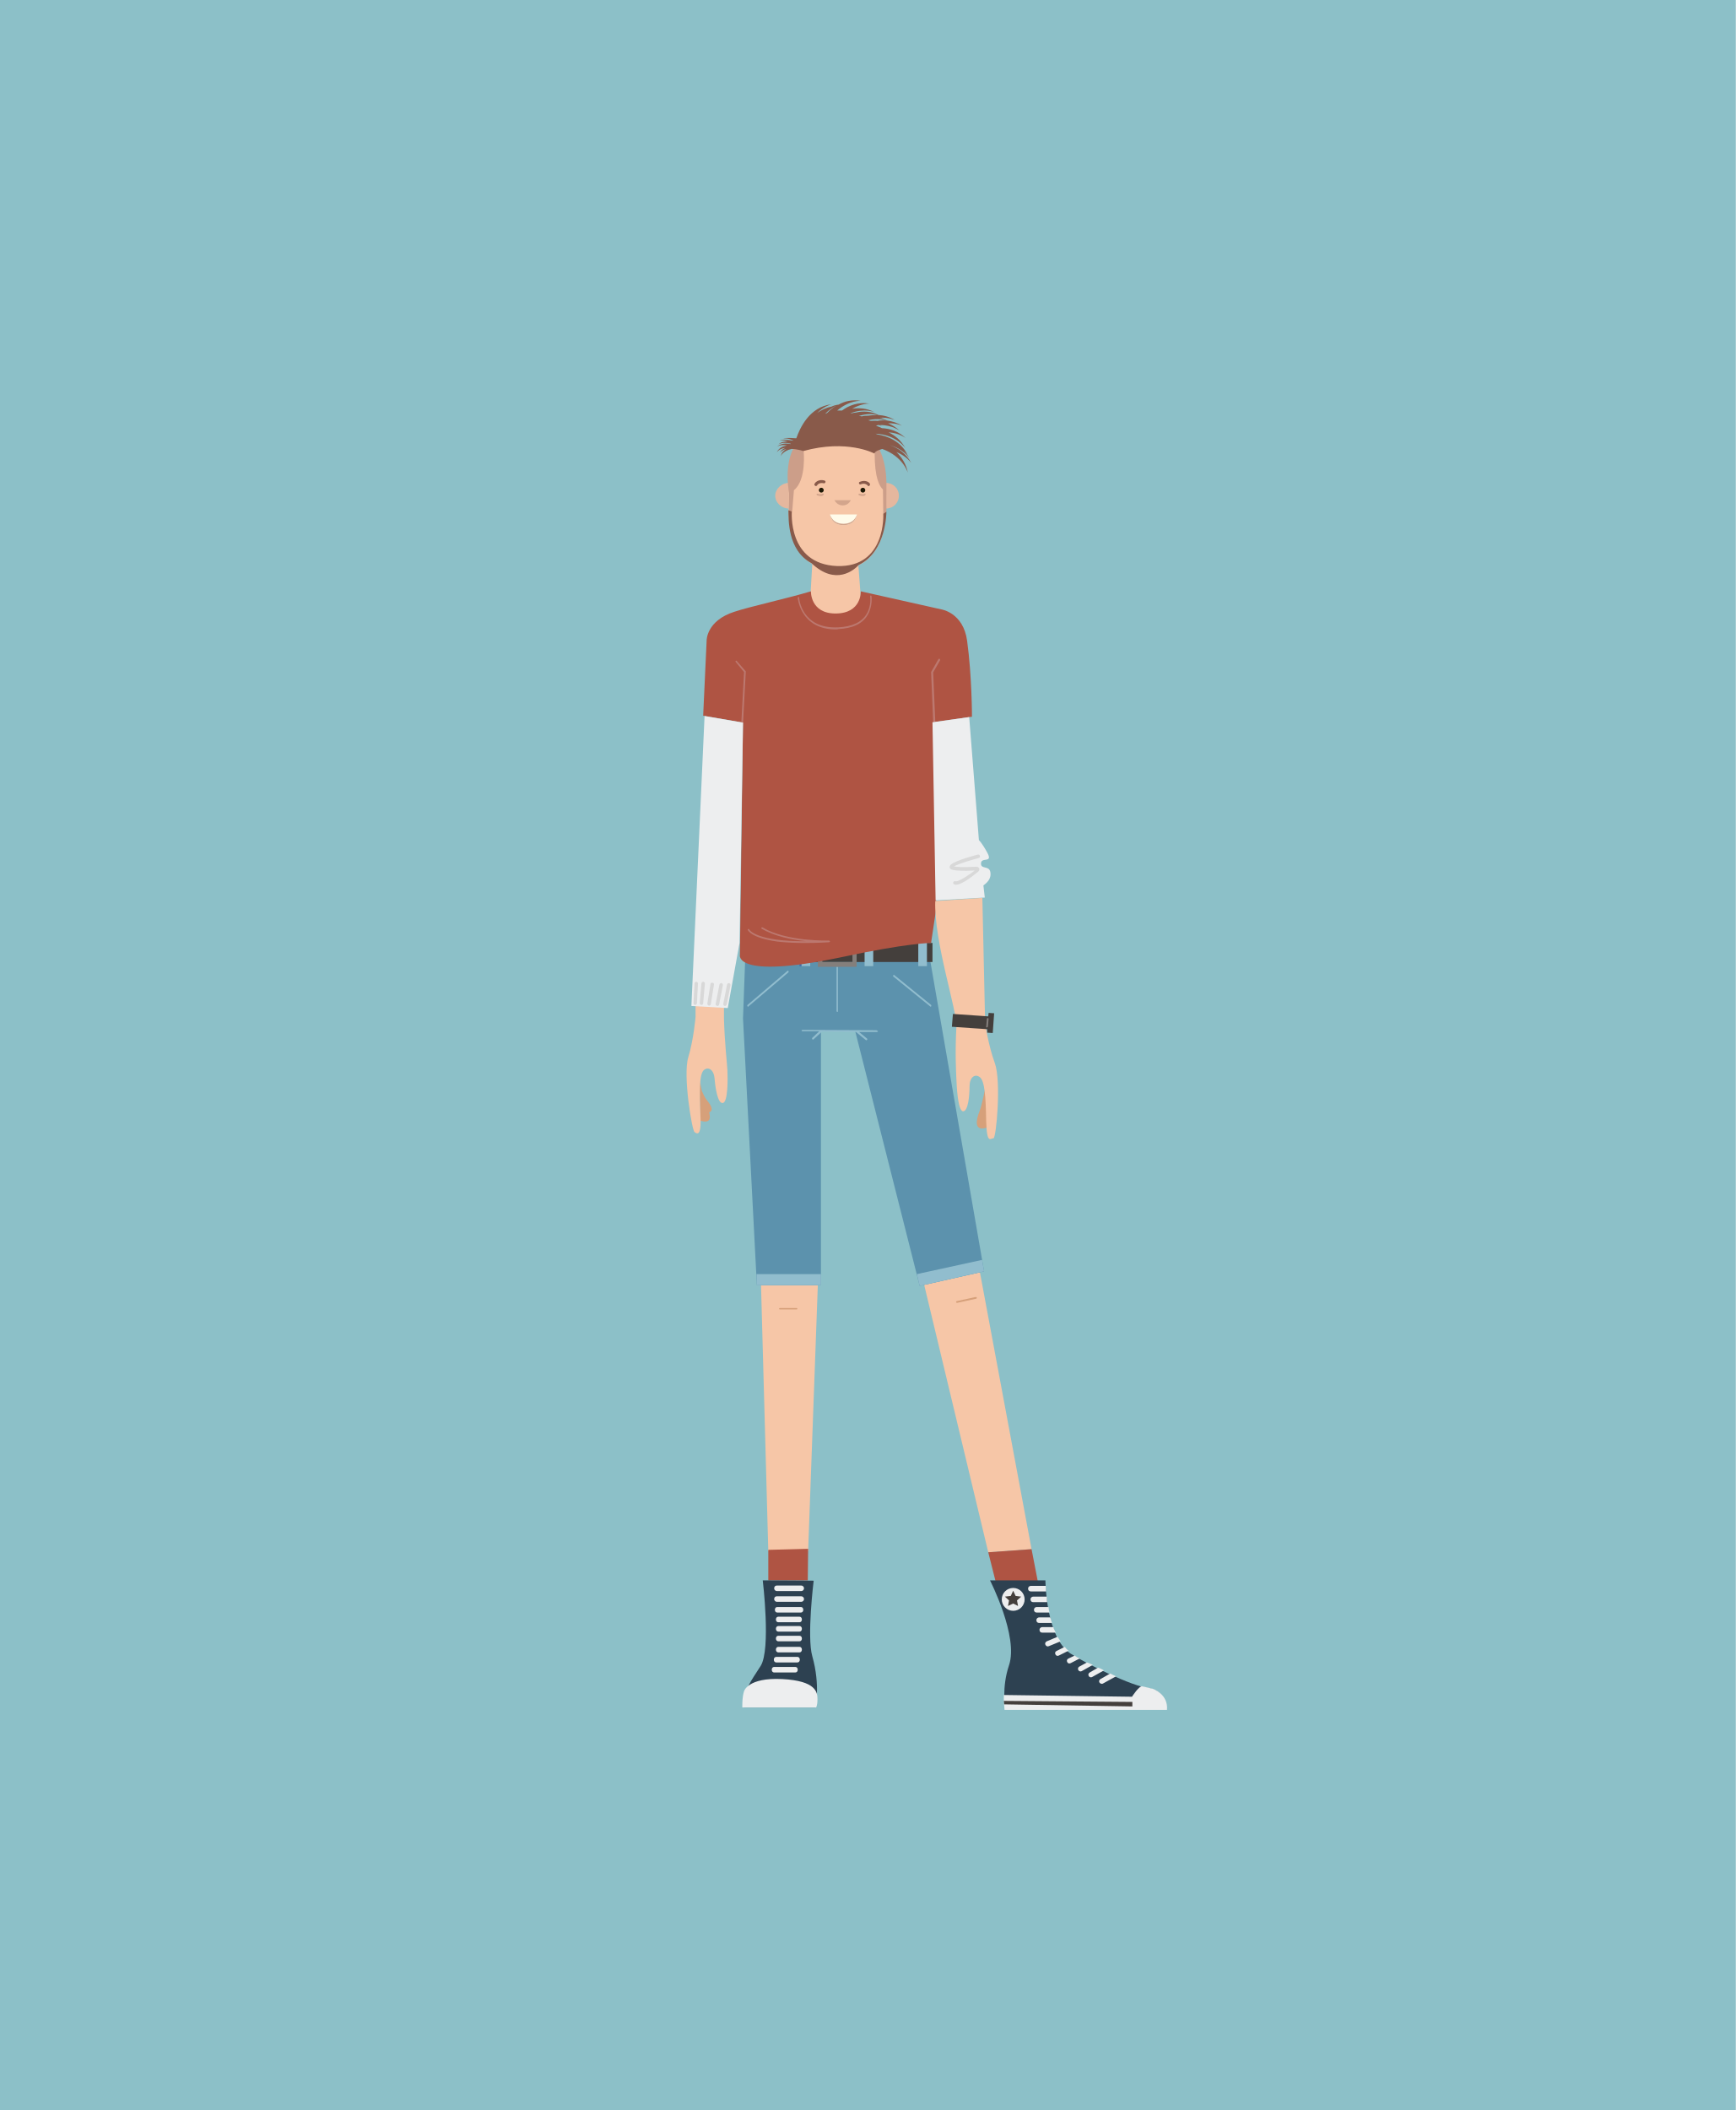
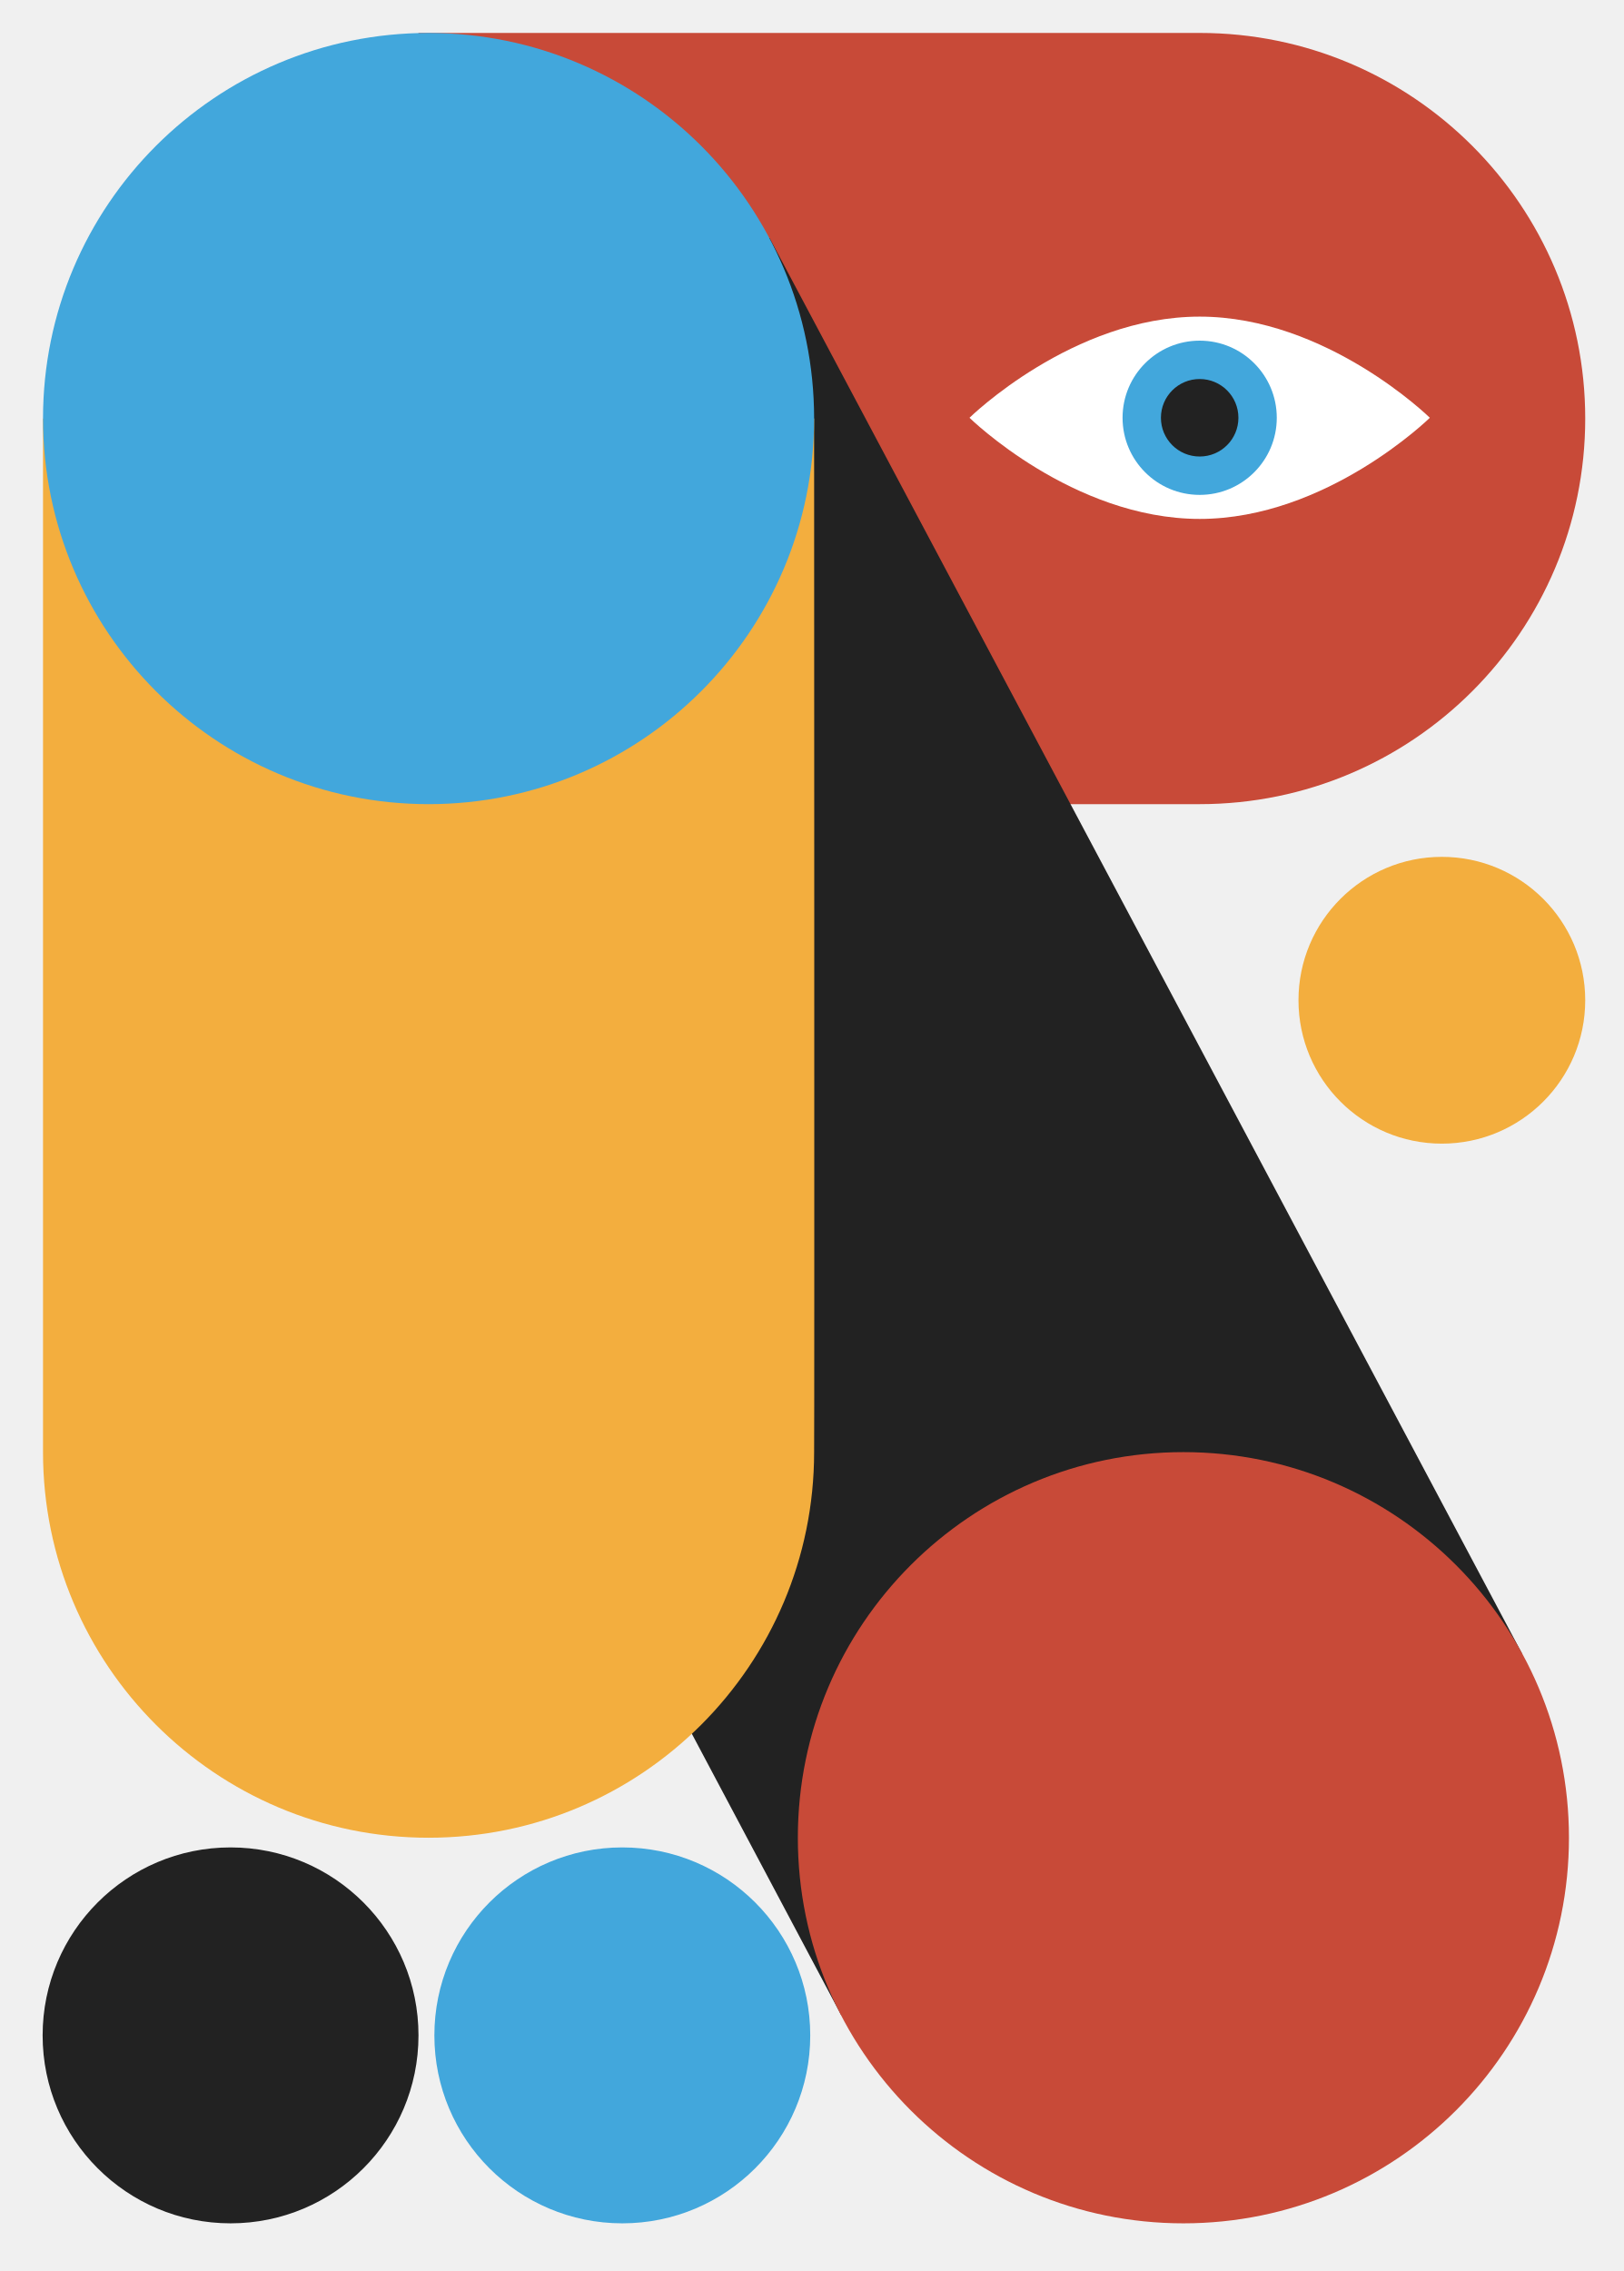
- <svg xmlns="http://www.w3.org/2000/svg" version="1.1" id="Layer_1" x="0px" y="0px" viewBox="0 0 501.1 609.1" style="enable-background:new 0 0 501.1 609.1;" xml:space="preserve">
+ <svg xmlns="http://www.w3.org/2000/svg" version="1.1" id="Layer_1" x="0px" y="0px" viewBox="0 0 419 586" style="enable-background:new 0 0 419 586;" xml:space="preserve">
  <style type="text/css">
- 	.st0{fill:#8CC0C8;}
- 	.st1{fill:#F6C6A7;}
- 	.st2{fill:#E5B79E;}
- 	.st3{fill:#D6A07A;}
- 	.st4{fill:#AF5443;}
- 	.st5{fill:#2D4151;}
- 	.st6{fill:#EDEEEF;}
- 	.st7{fill:#443F3C;}
- 	.st8{fill:#5C92AD;}
- 	.st9{fill:#91BDCE;}
- 	.st10{fill:#436DAA;}
- 	.st11{fill:#847F7C;}
- 	.st12{fill:#BC786F;}
- 	.st13{fill:#D8D8D8;}
- 	.st14{fill:#FFFBEA;}
- 	.st15{fill:#1D1805;}
- 	.st16{fill:#895A4A;}
- 	.st17{fill:#D3A58C;}
- 	.st18{fill:#CC9E89;}
+ 	.st0{fill:#222222;}
+ 	.st1{fill:#F3AE3E;}
+ 	.st2{fill:#C84A38;}
+ 	.st3{fill:#FFFFFF;}
+ 	.st4{fill:#42A7DC;}
</style>
-   <rect y="0" class="st0" width="501.1" height="609.1" />
-   <polygon class="st1" points="297.8,447.2 282.9,367.3 266.8,370.9 285.3,448.1 " />
-   <polygon class="st1" points="233.3,447.8 236.1,371 219.7,371 221.8,447.8 " />
-   <path class="st2" d="M227.9,143c0,2.1-0.2,3.8-0.2,3.8c-2.1,0-3.9-1.7-3.9-3.7s1.9-3.7,3.9-3.7C227.7,139.4,227.9,140.9,227.9,143z" />
-   <path class="st2" d="M259.5,143.1c0,2.1-1.7,3.7-3.7,3.7c0,0,0-1.4,0-3.4c0-2.1,0-4,0-4C257.8,139.4,259.5,141,259.5,143.1z" />
-   <path class="st1" d="M242.1,124.5c0,0-14.9-3-14.4,22c0,0-1,11.8,6.8,16.3l-0.9,15.3l15.3-0.4l-1.1-14.5c8.7-4.1,8-16.6,8-16.6  S257.6,124.6,242.1,124.5z" />
-   <path class="st3" d="M204,317.5c-0.5-0.6-1-1.7-1.4-2.6c-0.3-1.6-0.6-3-0.6-3l0.1,11.6c3,0.9,3.1-0.7,2.6-2.4  C206.4,320.5,204.8,318.5,204,317.5z" />
-   <path class="st1" d="M200.8,290.3v3.2c0,0-0.5,6.4-2.1,11.7c-1.6,5.3,1.1,21.2,1.8,21.6c0.5,0.3,2.1,1.9,1.7-5  c-0.3-6.9-0.3-11.8,1-12.9s2.9-0.1,3.1,2.5s0.9,7.3,2.4,7s1.4-7.2,1.3-9.4c-0.1-2.2-0.8-7.8-1-15c0-1.1,0-3.2,0-3.2L200.8,290.3z" />
-   <polygon class="st4" points="221.8,447.4 221.8,456.2 233.2,456.2 233.3,447.1 " />
-   <polygon class="st4" points="297.8,447.2 300.9,463.2 288.2,459.6 285.3,448.1 " />
-   <path class="st5" d="M301.8,456.2c0,0,0.1,16.4,7.2,21.1c4.1,2.7,17.6,9.5,23,10.1c0,0,4.6,0.7,4.4,5.6l-46.2,0.1  c0,0-1.1-5.9,1.1-12.4c2.8-8.3-5.5-24.5-5.5-24.5L301.8,456.2L301.8,456.2z" />
-   <path class="st6" d="M301.9,457.8h-4.3c-0.4,0-0.8,0.3-0.8,0.8s0.3,0.8,0.8,0.8h4.4C302,458.7,301.9,458.2,301.9,457.8z" />
-   <path class="st6" d="M289.8,489.3l37,0.5c0,0,2.1-3.3,3-3l3,0.7c0,0,4.5,1.5,4.1,6.1H290C290,493.6,289.7,490.7,289.8,489.3z" />
-   <polygon class="st7" points="289.8,491 326.9,491.3 326.9,492.6 289.9,492 " />
-   <path class="st6" d="M302.2,460.9h-3.9c-0.4,0-0.8,0.3-0.8,0.8s0.3,0.8,0.8,0.8h4C302.3,461.9,302.2,461.4,302.2,460.9z" />
-   <path class="st6" d="M302.7,463.9h-3.4c-0.4,0-0.8,0.3-0.8,0.8s0.3,0.8,0.8,0.8h3.7C302.8,464.9,302.8,464.4,302.7,463.9z" />
-   <path class="st6" d="M303.2,466.9H300c-0.4,0-0.8,0.3-0.8,0.8s0.3,0.8,0.8,0.8h3.7C303.5,467.9,303.4,467.4,303.2,466.9z" />
-   <path class="st6" d="M304.1,469.7h-3.2c-0.4,0-0.8,0.3-0.8,0.8s0.3,0.8,0.8,0.8h3.9C304.5,470.7,304.2,470.2,304.1,469.7z" />
-   <path class="st6" d="M305.3,472.5l-3.1,1.3c-0.4,0.2-0.6,0.6-0.4,1s0.6,0.6,1,0.4l3.4-1.4C305.8,473.3,305.6,472.9,305.3,472.5z" />
-   <path class="st6" d="M307.4,475.4l-2.4,1.2c-0.4,0.2-0.5,0.6-0.3,1s0.6,0.5,1,0.3l2.8-1.4C308,476.2,307.7,475.8,307.4,475.4z" />
-   <path class="st6" d="M310.3,477.9l-1.9,0.9c-0.4,0.2-0.5,0.6-0.3,1s0.6,0.5,1,0.3l2.7-1.4C311.2,478.6,310.7,478.3,310.3,477.9z" />
-   <path class="st6" d="M313.8,479.9l-2.2,1.2c-0.4,0.2-0.5,0.7-0.3,1c0.2,0.4,0.7,0.5,1,0.3l3.2-1.8  C315,480.4,314.4,480.1,313.8,479.9z" />
-   <path class="st6" d="M317,481.4l-2.4,1.4c-0.4,0.2-0.5,0.7-0.3,1c0.2,0.4,0.7,0.5,1,0.3l3.4-1.9C318.2,481.9,317.6,481.6,317,481.4z  " />
-   <path class="st6" d="M320.5,483.1l-2.8,1.6c-0.4,0.2-0.5,0.7-0.3,1s0.7,0.5,1,0.3l3.8-2.1C321.7,483.7,321.1,483.4,320.5,483.1z" />
-   <circle class="st6" cx="292.5" cy="461.7" r="3.3" />
-   <polygon class="st7" points="292.5,459.2 293.2,460.7 294.8,460.9 293.6,462 293.9,463.6 292.5,462.9 291,463.6 291.3,462   290.1,460.9 291.8,460.7 " />
-   <path class="st5" d="M220.2,456.2c0,0,2.4,19.9-0.6,24.7s-4.8,6.5-4.8,12h20.6c0,0,1.5-6.3-0.9-14.8c-1.6-5.6,0.4-21.8,0.4-21.8  L220.2,456.2L220.2,456.2z" />
-   <g>
-     <path class="st6" d="M231.3,459.3h-7c-0.4,0-0.8-0.3-0.8-0.8s0.3-0.8,0.8-0.8h7c0.4,0,0.8,0.3,0.8,0.8S231.7,459.3,231.3,459.3z" />
-   </g>
-   <g>
-     <path class="st6" d="M231.3,462.4h-7c-0.4,0-0.8-0.3-0.8-0.8s0.3-0.8,0.8-0.8h7c0.4,0,0.8,0.3,0.8,0.8S231.7,462.4,231.3,462.4z" />
-   </g>
-   <g>
-     <path class="st6" d="M231.2,465.5h-6.8c-0.4,0-0.7-0.3-0.7-0.8s0.3-0.8,0.7-0.8h6.8c0.4,0,0.7,0.3,0.7,0.8S231.6,465.5,231.2,465.5   z" />
-   </g>
-   <g>
-     <path class="st6" d="M230.8,468.3h-6.1c-0.4,0-0.7-0.3-0.7-0.8s0.3-0.8,0.7-0.8h6.1c0.4,0,0.7,0.3,0.7,0.8S231.2,468.3,230.8,468.3   z" />
-   </g>
-   <g>
-     <path class="st6" d="M230.8,471h-6.1c-0.4,0-0.7-0.3-0.7-0.8s0.3-0.8,0.7-0.8h6.1c0.4,0,0.7,0.3,0.7,0.8S231.2,471,230.8,471z" />
-   </g>
-   <g>
-     <path class="st6" d="M230.8,473.8h-6.1c-0.4,0-0.7-0.3-0.7-0.8s0.3-0.8,0.7-0.8h6.1c0.4,0,0.7,0.3,0.7,0.8S231.2,473.8,230.8,473.8   z" />
-   </g>
-   <g>
-     <path class="st6" d="M230.8,477h-6.1c-0.4,0-0.7-0.3-0.7-0.8s0.3-0.8,0.7-0.8h6.1c0.4,0,0.7,0.3,0.7,0.8S231.2,477,230.8,477z" />
-   </g>
-   <g>
-     <path class="st6" d="M230.2,479.9h-6.1c-0.4,0-0.7-0.3-0.7-0.8s0.3-0.8,0.7-0.8h6.1c0.4,0,0.7,0.3,0.7,0.8S230.6,479.9,230.2,479.9   z" />
-   </g>
-   <g>
-     <path class="st6" d="M229.6,482.8h-6.1c-0.4,0-0.7-0.3-0.7-0.8s0.3-0.8,0.7-0.8h6.1c0.4,0,0.7,0.3,0.7,0.8S230,482.8,229.6,482.8z" />
-   </g>
-   <path class="st6" d="M214.8,488.2c0,0,1.1-4,11-3.5s10.2,3.9,10.2,5.8s-0.4,2.4-0.4,2.4h-21.3C214.3,492.9,214.2,490,214.8,488.2z" />
-   <polygon class="st8" points="265.5,371.2 284.1,367 268.2,275.3 268.1,272.2 237,272.2 215.7,272.2 215.3,272.2 214.5,294   218.5,371 237,371 237,297.7 246.9,297.7 " />
-   <rect x="215.3" y="272.2" class="st7" width="53.9" height="5.5" />
-   <rect x="249.6" y="271.3" class="st9" width="2.5" height="7.6" />
-   <rect x="265.1" y="271.3" class="st9" width="2.5" height="7.6" />
-   <rect x="230.8" y="271.3" class="st10" width="2.5" height="7.6" />
-   <rect x="231.4" y="271.3" class="st9" width="2.5" height="7.6" />
-   <g>
-     <path class="st9" d="M268.7,290.6c-0.1,0-0.1,0-0.2-0.1l-10.6-8.6c-0.1-0.1-0.1-0.2,0-0.4c0.1-0.1,0.2-0.1,0.3,0l10.6,8.6   c0.1,0.1,0.1,0.2,0,0.4C268.8,290.6,268.8,290.6,268.7,290.6z" />
-   </g>
-   <g>
-     <path class="st9" d="M216,290.6c-0.1,0-0.1,0-0.2-0.1c-0.1-0.1-0.1-0.3,0-0.4l11.5-9.8c0.1-0.1,0.3-0.1,0.3,0   c0.1,0.1,0.1,0.3,0,0.4l-11.5,9.8C216.1,290.6,216.1,290.6,216,290.6z" />
-   </g>
-   <g>
-     <path class="st9" d="M241.7,292.1c-0.1,0-0.2-0.1-0.2-0.2v-12.7c0-0.1,0.1-0.2,0.2-0.2c0.1,0,0.2,0.1,0.2,0.2v12.7   C242,292,241.9,292.1,241.7,292.1z" />
-   </g>
-   <path class="st9" d="M253,297.4l-21.3-0.1c-0.1,0-0.3,0.1-0.3,0.2s0.1,0.2,0.3,0.2h4.8l-2,1.9c-0.1,0.1-0.1,0.2,0,0.4  c0.1,0.1,0.1,0.1,0.2,0.1c0.1,0,0.1,0,0.2-0.1l2.4-2.2l0,0l9.8,0.1l2.8,2.3c0.1,0,0.1,0.1,0.2,0.1c0.1,0,0.1,0,0.2-0.1  c0.1-0.1,0.1-0.3,0-0.4l-2.3-1.9h5.2l0,0c0.1,0,0.2-0.1,0.3-0.2C253.2,297.5,253.1,297.4,253,297.4z" />
-   <g>
-     <path class="st3" d="M281.8,374.9l-5.5,1.2c-0.1,0-0.3-0.1-0.3-0.2s0.1-0.3,0.2-0.3l5.5-1.2c0.1,0,0.3,0.1,0.3,0.2   C282,374.8,281.9,374.9,281.8,374.9z" />
-   </g>
-   <g>
-     <path class="st3" d="M230,378h-4.9c-0.1,0-0.2-0.1-0.2-0.2s0.1-0.2,0.2-0.2h4.9c0.1,0,0.2,0.1,0.2,0.2S230.1,378,230,378z" />
-   </g>
-   <path class="st3" d="M284.5,313.8c0,0-1,5.2-1.8,7.2s-1.8,6,2.5,4.4L284.5,313.8z" />
-   <path class="st11" d="M236.1,271.1v8h11.2v-8H236.1z M246.1,277.7h-8.7V272h8.7V277.7z" />
-   <path class="st4" d="M214.5,208.6l-11.5-2l1-21.7c0,0-0.1-5.7,8-8.3c4.5-1.5,15.1-3.8,22.1-5.9c0,0-0.2,6.4,7.1,6.4  c7.6,0,7.3-6.4,7.3-6.4l23.2,5.2c0,0,6.4,0.9,7.5,9.1c1.4,10.2,1.4,21.9,1.4,21.9l-11.2,1.6l0.9,53.6l-1.5,10.1c0,0-6.9,0-26.3,4.2  c-30.8,6.4-28.9-0.8-28.9-0.8L214.5,208.6z" />
-   <g>
-     <path class="st12" d="M214.2,209.1L214.2,209.1c-0.2,0-0.2-0.1-0.2-0.2l0.8-14.9l-2.4-2.9c-0.1-0.1-0.1-0.3,0-0.3   c0.1-0.1,0.3-0.1,0.3,0l2.6,3v0.1l-0.8,15C214.4,209,214.3,209.1,214.2,209.1z" />
-   </g>
-   <g>
-     <path class="st12" d="M269.6,208.6c-0.1,0-0.2-0.1-0.2-0.3l-0.6-14.3l2.1-3.7c0.1-0.1,0.2-0.2,0.4-0.1c0.1,0.1,0.1,0.3,0.1,0.4   l-2,3.5l0.6,14.1C269.8,208.5,269.7,208.6,269.6,208.6L269.6,208.6z" />
-   </g>
-   <path class="st6" d="M279.8,207l2.8,35.5c0,0,1,1,2.4,3.6c1.8,3.3-1.8,1.1-1.8,3.2c0,1.7,2.3,0.5,2.7,2.4c0.4,2.1-1.2,3.3-2,3.9  l0.4,3.5l-14.2,0.8l-0.9-51.4L279.8,207z" />
-   <g>
-     <path class="st13" d="M276,255.4c-0.2,0-0.3,0-0.5-0.1c-0.3-0.1-0.4-0.4-0.3-0.6c0.1-0.3,0.4-0.4,0.6-0.3c0.5,0.2,2.4-0.7,5.6-3.1   c-6.8,0.3-7.1-0.4-7.2-0.8c-0.1-0.2-0.1-0.5,0.3-0.9c1.7-1.4,7.5-2.8,7.8-2.9c0.3-0.1,0.5,0.1,0.6,0.4s-0.1,0.5-0.4,0.6   c-1.5,0.4-5.5,1.5-7.1,2.4c0.8,0.2,2.7,0.3,6.5,0.1c0.3,0,0.7,0.2,0.8,0.5s0,0.7-0.3,0.9C279.4,254.1,277.2,255.4,276,255.4z" />
-   </g>
-   <polygon class="st6" points="203.4,206.7 199.6,290.4 210.1,291 213.5,272.2 214.5,208.6 " />
-   <path class="st1" d="M283.6,259.2l0.8,36.2c0,0,0.9,6.3,2.8,11.5s0.4,21.7-0.4,21.7c-0.8-0.1-1.9,2-2.1-4.9  c-0.1-6.9-0.4-11.8-1.9-12.8c-1.4-1-2.9,0.1-2.9,2.7s-0.4,7.3-1.9,7.2c-1.5-0.2-1.8-7.1-1.9-9.3c-0.1-2.3-0.4-7.8,0-15  c0.3-4.7-6.5-24.5-6.1-36.4L283.6,259.2z" />
-   <g>
-     <path class="st12" d="M241.3,181.7c-10.2,0-11-9-11-9.1s0.1-0.3,0.2-0.3c0.1,0,0.2,0.1,0.2,0.2c0,0.4,0.8,9.1,11.3,8.6   c4-0.2,6.8-1.5,8.2-3.9c1.4-2.3,1-4.9,1-5s0-0.3,0.2-0.3c0.1,0,0.2,0.1,0.2,0.2c0,0.1,0.4,2.8-1.1,5.4c-1.5,2.6-4.4,3.9-8.5,4.1   C241.8,181.7,241.6,181.7,241.3,181.7z" />
-   </g>
-   <g>
-     <path class="st13" d="M209.3,290.4C209.2,290.4,209.2,290.4,209.3,290.4c-0.4-0.1-0.5-0.3-0.5-0.6l1.1-5.6c0.1-0.3,0.3-0.4,0.6-0.4   c0.3,0.1,0.4,0.3,0.4,0.6l-1.1,5.6C209.7,290.2,209.5,290.4,209.3,290.4z" />
-   </g>
-   <g>
-     <path class="st13" d="M207.1,290.4L207.1,290.4c-0.4-0.1-0.5-0.3-0.5-0.6l1.1-5.6c0.1-0.3,0.3-0.4,0.6-0.4c0.3,0.1,0.4,0.3,0.4,0.6   l-1.1,5.6C207.6,290.2,207.4,290.4,207.1,290.4z" />
-   </g>
-   <g>
-     <path class="st13" d="M204.7,290.3L204.7,290.3c-0.3,0-0.5-0.3-0.5-0.6l0.9-5.6c0-0.3,0.3-0.5,0.6-0.4c0.3,0,0.5,0.3,0.4,0.6   l-0.9,5.6C205.2,290.1,204.9,290.3,204.7,290.3z" />
-   </g>
-   <g>
-     <path class="st13" d="M202.5,290.1L202.5,290.1c-0.3,0-0.5-0.3-0.5-0.5l0.5-5.7c0-0.3,0.3-0.5,0.5-0.5c0.3,0,0.5,0.3,0.5,0.5   l-0.5,5.7C203,289.9,202.8,290.1,202.5,290.1z" />
-   </g>
-   <g>
-     <path class="st13" d="M200.7,290.1C200.7,290.1,200.6,290.1,200.7,290.1c-0.3,0-0.5-0.2-0.5-0.5l0.3-5.7c0-0.3,0.3-0.5,0.5-0.5   c0.3,0,0.5,0.3,0.5,0.5l-0.3,5.7C201.1,289.9,200.9,290.1,200.7,290.1z" />
-   </g>
-   <g>
-     <path class="st12" d="M224.4,271.8c-7.3-1-8.4-3.1-8.5-3.3c-0.1-0.1,0-0.3,0.1-0.3c0.1-0.1,0.3,0,0.3,0.1s2,3.5,16.4,3.4   c-4-0.4-9.1-1.4-12.8-3.6c-0.1-0.1-0.2-0.2-0.1-0.3c0.1-0.1,0.2-0.1,0.3-0.1c7,4.2,19.1,3.8,19.2,3.8c0.1,0,0.2,0.1,0.3,0.2   s-0.1,0.2-0.2,0.3C232.7,272.4,227.8,272.2,224.4,271.8z" />
-   </g>
-   <polygon class="st7" points="285.4,292.4 285.3,293.4 275.1,292.7 274.8,296.4 285,297.1 285,298.1 286.6,298.2 287,292.5 " />
-   <g>
-     <path class="st11" d="M284.9,296.6L284.9,296.6c-0.2,0-0.3-0.1-0.2-0.2l0.2-2.3c0-0.1,0.1-0.2,0.3-0.2c0.1,0,0.2,0.1,0.2,0.2   l-0.2,2.3C285.1,296.5,285,296.6,284.9,296.6z" />
-   </g>
-   <path class="st14" d="M239.6,148.5h7.8c0,0-0.3,3.1-3.9,3.1C239.9,151.6,239.6,148.5,239.6,148.5z" />
-   <circle class="st15" cx="237.1" cy="141.5" r="0.7" />
-   <circle class="st15" cx="249.1" cy="141.5" r="0.7" />
-   <g>
-     <path class="st16" d="M235.5,140.3c-0.1,0-0.1,0-0.2-0.1c-0.2-0.1-0.3-0.4-0.1-0.6c0-0.1,0.9-1.4,2.8-0.9c0.2,0.1,0.4,0.3,0.3,0.5   c-0.1,0.2-0.3,0.4-0.5,0.3c-1.3-0.3-1.9,0.5-1.9,0.6C235.8,140.3,235.6,140.3,235.5,140.3z" />
-   </g>
-   <g>
-     <path class="st16" d="M250.8,140.3c0.1,0,0.1,0,0.2-0.1c0.2-0.1,0.2-0.4,0.1-0.6c0-0.1-1-1.3-2.9-0.5c-0.2,0.1-0.3,0.3-0.2,0.5   s0.3,0.3,0.5,0.2c1.3-0.5,1.9,0.3,2,0.3C250.4,140.3,250.6,140.3,250.8,140.3z" />
-   </g>
-   <g>
-     <path class="st17" d="M249.1,143.2c-0.6,0-1-0.2-1.1-0.2c-0.1-0.1-0.2-0.2-0.2-0.3c0.1-0.1,0.2-0.2,0.3-0.2c0.3,0.1,1.1,0.3,1.5,0   c0.1-0.1,0.3,0,0.3,0.1s0,0.3-0.1,0.3C249.7,143.1,249.4,143.2,249.1,143.2z" />
-   </g>
-   <g>
-     <path class="st17" d="M237,143.2c-0.6,0-1-0.2-1.1-0.2c-0.1-0.1-0.2-0.2-0.2-0.3c0.1-0.1,0.2-0.2,0.3-0.2c0.3,0.1,1.1,0.3,1.5,0   c0.1-0.1,0.3,0,0.3,0.1s0,0.3-0.1,0.3C237.6,143.1,237.3,143.2,237,143.2z" />
-   </g>
-   <path class="st17" d="M240.9,144.4h4.7c0,0-0.6,1.5-2.3,1.5S240.9,144.4,240.9,144.4z" />
-   <path class="st17" d="M239.6,148.5c0,0,0.6,2.7,3.9,2.7s3.9-2.7,3.9-2.7s-0.3,3.1-3.9,3.1C239.9,151.6,239.6,148.5,239.6,148.5z" />
-   <path class="st18" d="M255.9,140.6c0.2-8-2.6-11.9-2.6-11.9l-8.9-3.6l-10.1-0.2c-9.4,3.2-6.5,17.4-6.5,17.4l0,0l-0.1,5l1,0.3  l0.5-6.1c3.7-2.9,2.8-11.4,2.8-11.4c11.8-3.7,20.5,0.7,20.5,0.7c0,7.2,1.4,9.6,2.4,10.5l0.1,7l0.9-0.6L255.9,140.6L255.9,140.6z" />
-   <path class="st16" d="M255.9,147.7l-0.9,0.6c0,0,0.9,15.6-13.4,15.1c-14.3-0.6-13-15.8-13-15.8l-1-0.3c0.1,2.4-0.4,11.5,6.7,15.3  c7,6.6,12.3,1.9,13.6,0.5C256,159.2,255.9,147.7,255.9,147.7z" />
-   <path class="st16" d="M263.1,133.7c-1.5-2.8-3.8-4.4-6.2-5.2c3.9,1.1,5.6,3.7,5.6,3.7c-0.5-0.9-1.1-1.7-1.7-2.3  c0.8,0.7,1.2,1.3,1.2,1.3c-2.1-3.9-5.7-5.3-8.7-5.8c-0.2-0.1-0.3-0.1-0.5-0.2c6.1,0.3,8.6,4.2,8.6,4.2c-1.3-2.3-3-3.7-4.9-4.6  c3.2,0.2,5,1.7,5,1.7c-2.1-2-4.6-2.8-6.9-2.9c-0.6-0.3-1.1-0.5-1.7-0.7c0.2-0.1,0.5-0.2,0.7-0.2c0.1,0,0.2,0,0.2,0  c0.5,0.2,0.8,0.3,0.8,0.3c-0.2-0.1-0.4-0.2-0.5-0.3c3.6,0,5.7,1.7,5.7,1.7c-1.1-1-2.2-1.7-3.4-2.2c2.5-0.1,4,0.7,4,0.7  c-1.4-0.9-2.9-1.3-4.3-1.5c-0.7-0.4-1.5-0.7-2.2-0.8c2.7-0.2,4.5,0.7,4.5,0.7c-1.6-1-3.3-1.4-4.8-1.5c-2.2-1.1-4.5-1.2-6.5-0.7  c-0.4,0-0.8,0.1-1.2,0.2c-0.1,0-0.2,0-0.4,0c4.1-1.6,7-0.3,7-0.3c-2.3-1.2-4.5-1.3-6.5-1c2.8-1.6,5-1.5,5-1.5  c-3.2-0.5-5.9,0.5-7.9,2c-0.5,0-0.9,0-1.4,0c3.5-3,6.8-2.8,6.8-2.8c-2.5-0.4-4.6,0.1-6.4,1.1c-0.8,0.1-1.5,0.3-2.1,0.6  c-1.6,0.3-2.9,1-4.1,1.8c2.2-2.1,4.2-2.5,4.2-2.5c-6.4,0.7-9.2,6.9-10.2,9.8c-0.1,0.1-2.7-0.3-3.9,0.1c0,0,1.3-0.3,3.1,0.6  c-0.1,0.1-2.8-0.6-4.1-0.1c0,0,0.9-0.2,2.4,0.3c-0.9,0-1.9,0.2-2.7,0.9c0,0,1.3-0.9,3.6-0.2c0,0,0,0-0.1,0.1c-1.3-0.3-2.8-0.2-4,0.8  c0,0,1-0.8,3-0.4c-1.2,0.2-2.3,0.7-3,2c0,0,0.7-1.1,2.5-1.3c-0.7,0.3-1.2,0.7-1.6,1.4c0,0,0.5-0.7,1.9-1.1c-0.8,0.5-1.4,1.1-1.6,2.1  c0,0,0.5-1.5,3.1-2.1c1.6,0,3.4,0.6,3.4,0.6c12.7-3.5,20.5,0.7,20.5,0.7c0.3-0.8,1.8-1.1,2.3-1.3c6.1,2.2,7.4,6.9,7.4,6.9  c-0.5-2.6-1.8-4.5-3.3-6C261.8,131.7,263.1,133.7,263.1,133.7z M256.1,121.4c-1-0.1-1.9-0.1-2.8,0.1c-0.7-0.1-1.4,0-2,0  c-0.2-0.1-0.4-0.1-0.7-0.2h0.1C253.6,120.6,255.6,121.3,256.1,121.4z M253.2,119.8c-0.9,0-1.8,0.1-2.6,0.2c-0.6,0-1.2,0-1.8,0.2  c-0.3-0.1-0.6-0.1-0.9-0.1C250.3,119.3,252.2,119.5,253.2,119.8z M241.6,117c-1.1,0.6-2,1.4-2.8,2.2c-0.2,0.1-0.4,0.2-0.6,0.3  C239.5,118.1,240.8,117.4,241.6,117z" />
-   <polygon class="st9" points="237,367.8 218.4,367.8 218.5,371 237,371 " />
-   <polygon class="st9" points="283.5,363.7 264.7,367.8 265.5,371.2 284.1,367 " />
+   <circle class="st0" cx="59.5" cy="525.2" r="48.5" />
+   <circle class="st1" cx="372.1" cy="258.1" r="37" />
+   <path class="st2" d="M309.6,8.5c-0.9,0-201.6,0-201.6,0v199h201.6c55,0,99.5-44.6,99.5-99.5S364.6,8.5,309.6,8.5z" />
+   <polygon class="st0" points="23.1,154.6 198.6,61.4 392.8,426.7 217.1,520 " />
+   <circle class="st2" cx="305.4" cy="474.2" r="99.5" />
+   <path class="st3" d="M369,107.8c0,0-26.6,26.1-59.4,26.1s-59.4-26.1-59.4-26.1s26.6-26.1,59.4-26.1S369,107.8,369,107.8z" />
+   <circle class="st4" cx="309.6" cy="107.8" r="19.9" />
+   <path class="st1" d="M210.1,108h-199c0,0,0,265.6,0,266.7c0,55,44.6,99.5,99.5,99.5c55,0,99.5-44.6,99.5-99.5  C210.2,373.6,210.1,108,210.1,108z" />
+   <circle class="st0" cx="309.6" cy="107.8" r="10" />
+   <circle class="st4" cx="110.6" cy="108" r="99.5" />
+   <circle class="st4" cx="160.6" cy="525.2" r="48.5" />
</svg>
